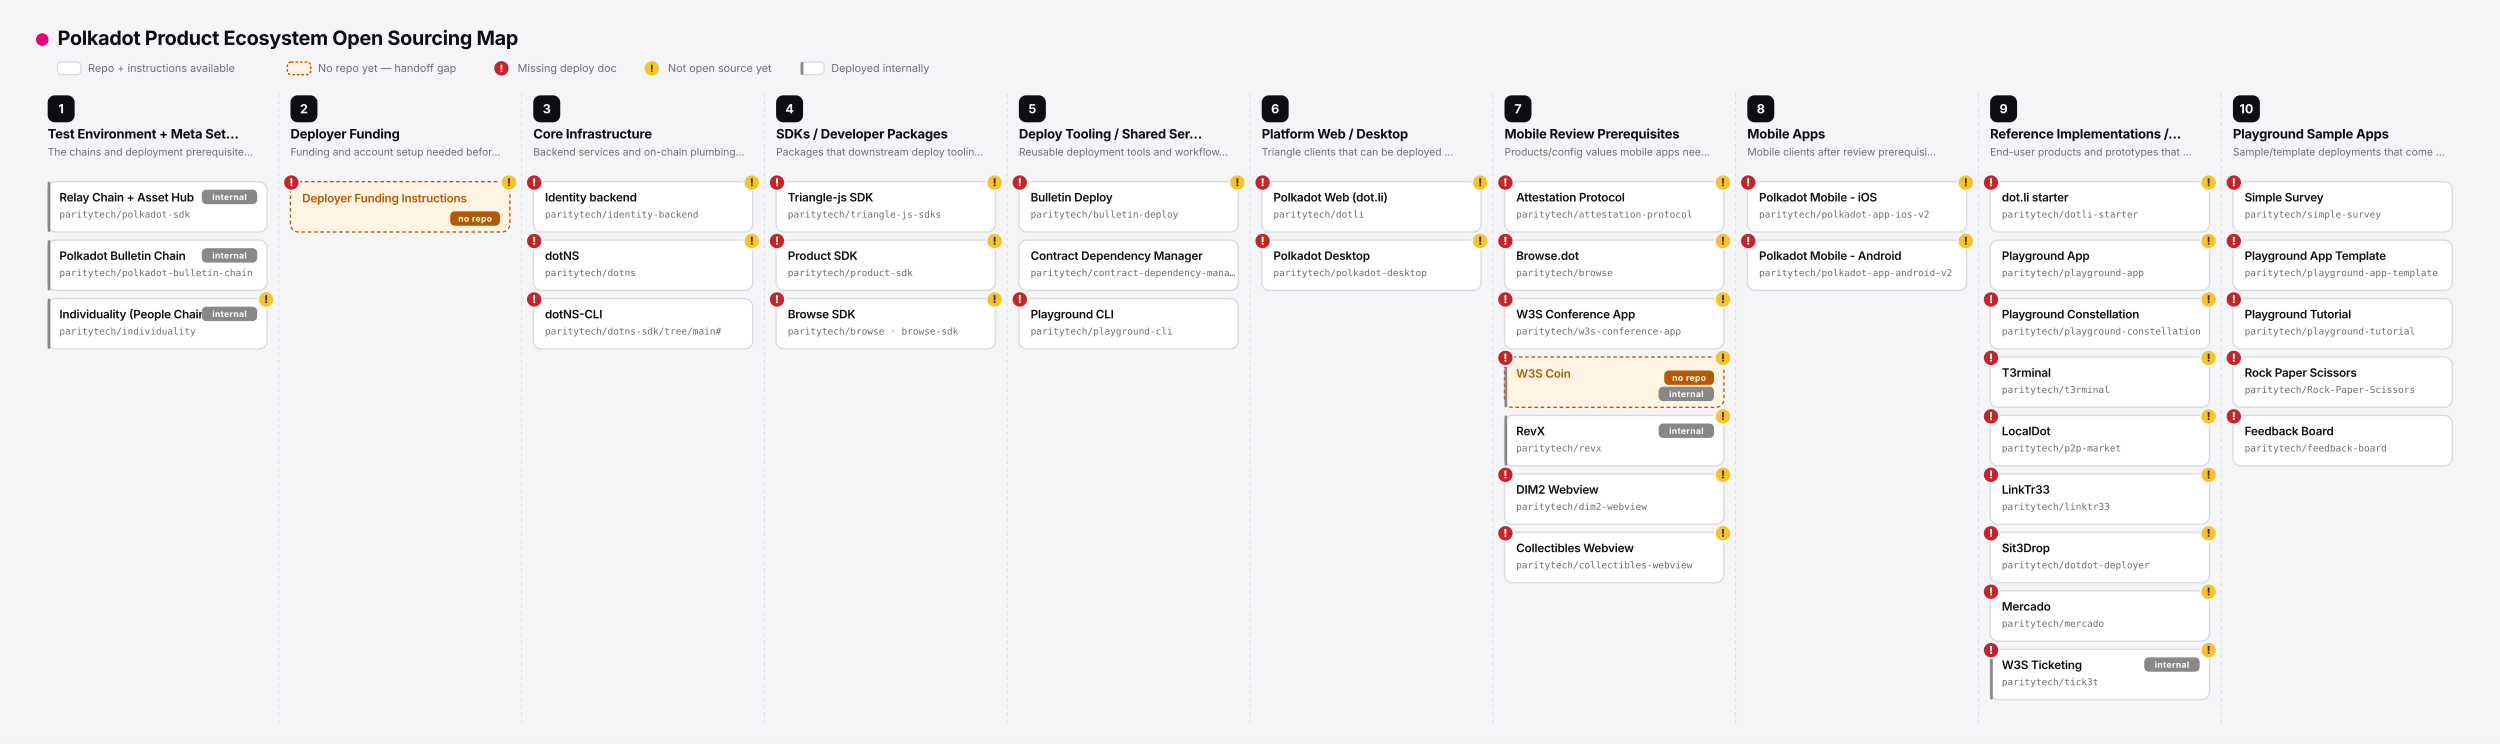
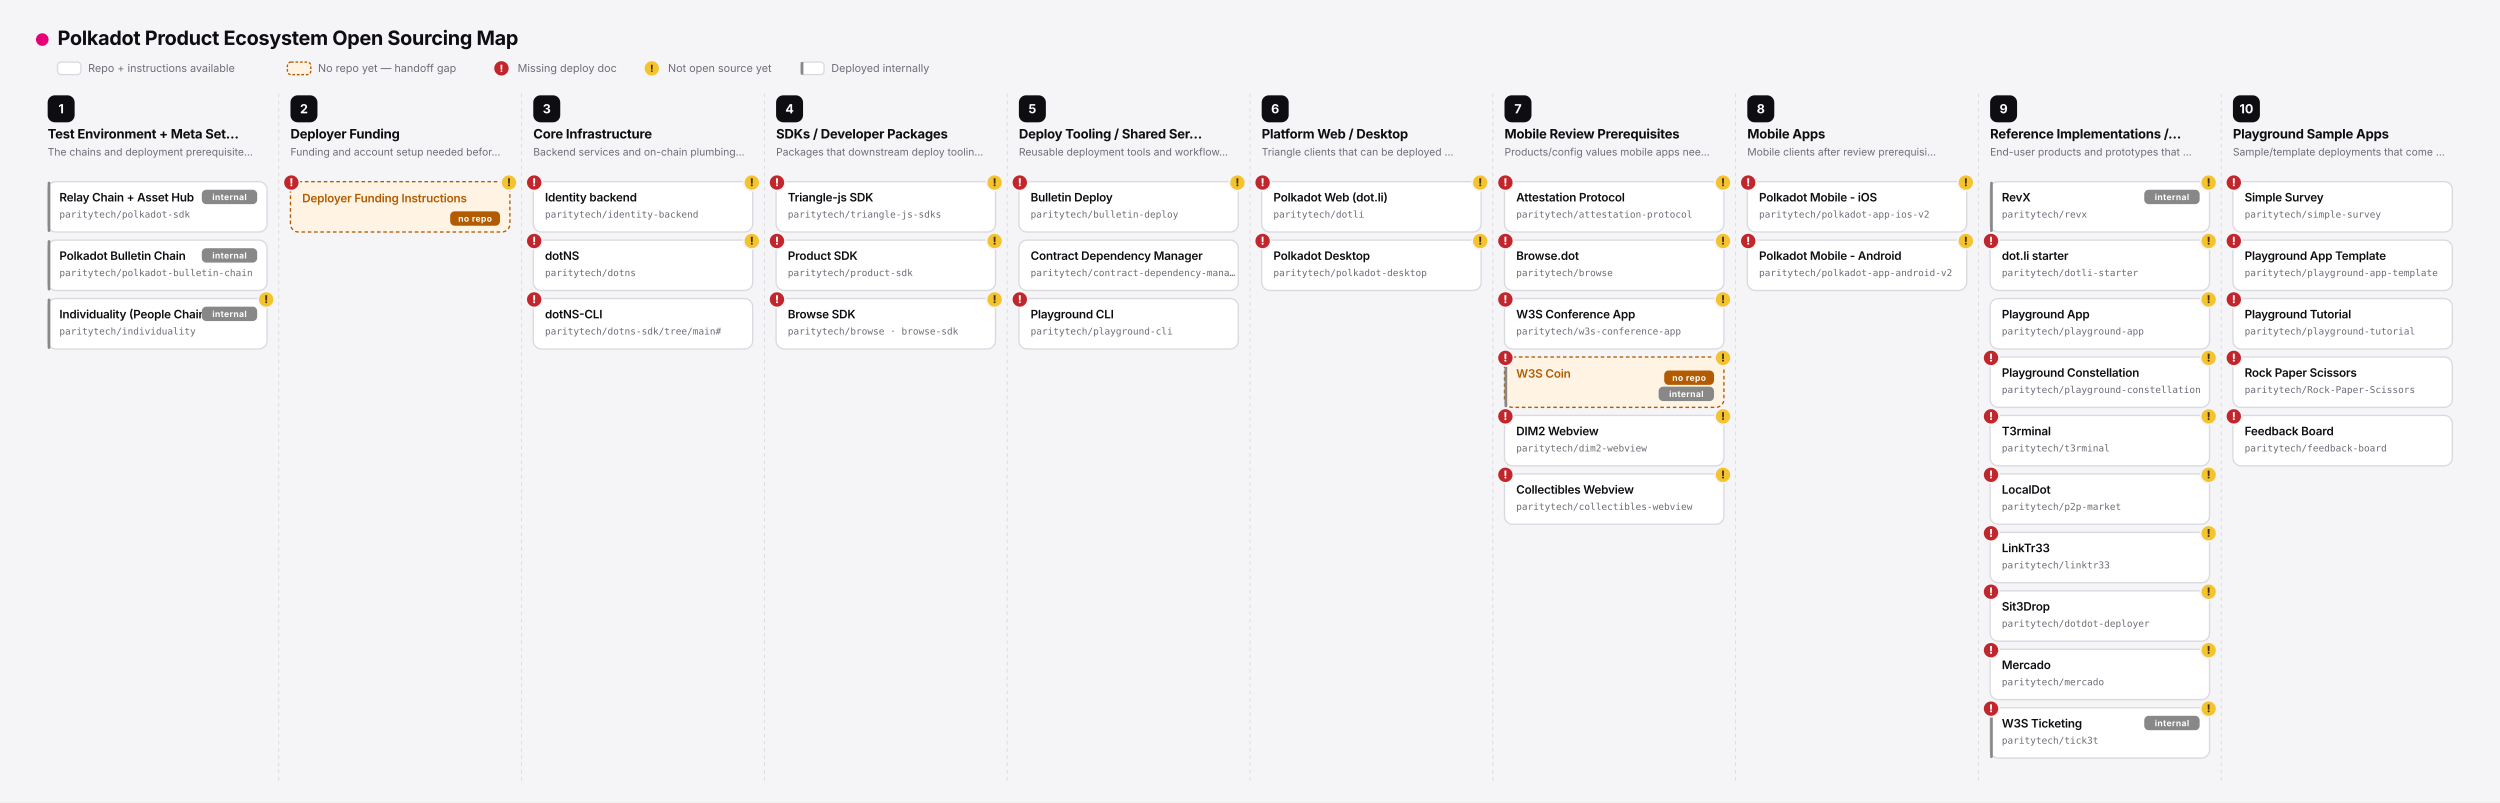
- <svg xmlns="http://www.w3.org/2000/svg" xmlns:xlink="http://www.w3.org/1999/xlink" width="2780" height="827" viewBox="0 0 2780 827" font-family="-apple-system, BlinkMacSystemFont, 'Segoe UI', Inter, Roboto, Helvetica, Arial, sans-serif">
-   <rect width="2780" height="827" fill="#f5f5f7" />
+ <svg xmlns="http://www.w3.org/2000/svg" xmlns:xlink="http://www.w3.org/1999/xlink" width="2780" height="892" viewBox="0 0 2780 892" font-family="-apple-system, BlinkMacSystemFont, 'Segoe UI', Inter, Roboto, Helvetica, Arial, sans-serif">
+   <rect width="2780" height="892" fill="#f5f5f7" />
  <circle cx="47" cy="44" r="7" fill="#e6007a" />
  <text x="64" y="50" font-size="22" font-weight="700" fill="#0d0d12" letter-spacing="-0.3">Polkadot Product Ecosystem Open Sourcing Map</text>
  <rect x="64" y="69" width="26" height="14" rx="4" fill="#ffffff" stroke="#d9d9e0" stroke-width="1.5" />
  <text x="98" y="80" font-size="12" fill="#6b6b76">Repo + instructions available</text>
  <rect x="319.6" y="69" width="26" height="14" rx="4" fill="#fff4e3" stroke="#b25b00" stroke-width="1.5" stroke-dasharray="3 2" />
  <text x="353.6" y="80" font-size="12" fill="#6b6b76">No repo yet — handoff gap</text>
  <circle cx="557.6" cy="76" r="8" fill="#c1262d" />
  <text x="557.6" y="80" text-anchor="middle" font-size="11" font-weight="800" fill="#fff">!</text>
  <text x="575.6" y="80" font-size="12" fill="#6b6b76">Missing deploy doc</text>
  <circle cx="724.8" cy="76" r="8" fill="#f4c430" />
  <text x="724.8" y="80" text-anchor="middle" font-size="11" font-weight="800" fill="#4a3000">!</text>
  <text x="742.8" y="80" font-size="12" fill="#6b6b76">Not open source yet</text>
  <rect x="890.4" y="69" width="26" height="14" rx="4" fill="#ffffff" stroke="#d9d9e0" stroke-width="1.5" />
  <rect x="890.4" y="69" width="3" height="14" fill="#888888" />
  <text x="924.4" y="80" font-size="12" fill="#6b6b76">Deployed internally</text>
-   <line x1="310" y1="104" x2="310" y2="807" stroke="#d9d9e0" stroke-width="1" stroke-dasharray="4 4" />
+   <line x1="310" y1="104" x2="310" y2="872" stroke="#d9d9e0" stroke-width="1" stroke-dasharray="4 4" />
  <rect x="53" y="106" width="30" height="30" rx="8" fill="#0d0d12" />
  <text x="68" y="126" text-anchor="middle" font-size="14" font-weight="700" fill="#fff">1</text>
  <text x="53" y="154" font-size="14.5" font-weight="700" fill="#0d0d12" letter-spacing="-0.2">Test Environment + Meta Set…</text>
  <text x="53" y="173" font-size="11.5" fill="#6b6b76">The chains and deployment prerequisite…</text>
  <a xlink:href="https://github.com/paritytech/polkadot-sdk" href="https://github.com/paritytech/polkadot-sdk" target="_blank">
    <rect x="53" y="202" width="244" height="56" rx="9" fill="#ffffff" stroke="#d9d9e0" stroke-width="1.5" />
    <rect x="53" y="202" width="3" height="56" rx="1.5" fill="#888888" />
    <text x="66" y="224" font-size="13" font-weight="600" fill="#0d0d12" letter-spacing="-0.2">Relay Chain + Asset Hub</text>
    <text x="66" y="242" font-size="10.5" font-family="ui-monospace, 'SF Mono', Menlo, monospace" fill="#6b6b76">paritytech/polkadot-sdk</text>
    <rect x="224.4" y="211" width="61.6" height="16" rx="5" fill="#888888" />
    <text x="255.2" y="222.5" text-anchor="middle" font-size="9.5" font-weight="700" fill="#fff" letter-spacing="0.4">internal</text>
  </a>
  <a xlink:href="https://github.com/paritytech/polkadot-bulletin-chain" href="https://github.com/paritytech/polkadot-bulletin-chain" target="_blank">
    <rect x="53" y="267" width="244" height="56" rx="9" fill="#ffffff" stroke="#d9d9e0" stroke-width="1.5" />
    <rect x="53" y="267" width="3" height="56" rx="1.5" fill="#888888" />
    <text x="66" y="289" font-size="13" font-weight="600" fill="#0d0d12" letter-spacing="-0.2">Polkadot Bulletin Chain</text>
    <text x="66" y="307" font-size="10.5" font-family="ui-monospace, 'SF Mono', Menlo, monospace" fill="#6b6b76">paritytech/polkadot-bulletin-chain</text>
    <rect x="224.4" y="276" width="61.6" height="16" rx="5" fill="#888888" />
    <text x="255.2" y="287.5" text-anchor="middle" font-size="9.5" font-weight="700" fill="#fff" letter-spacing="0.4">internal</text>
  </a>
  <a xlink:href="https://github.com/paritytech/individuality" href="https://github.com/paritytech/individuality" target="_blank">
    <rect x="53" y="332" width="244" height="56" rx="9" fill="#ffffff" stroke="#d9d9e0" stroke-width="1.5" />
    <rect x="53" y="332" width="3" height="56" rx="1.5" fill="#888888" />
    <circle cx="296" cy="333" r="9" fill="#f4c430" stroke="#f5f5f7" stroke-width="2" />
    <text x="296" y="337" text-anchor="middle" font-size="12" font-weight="800" fill="#4a3000">!</text>
    <text x="66" y="354" font-size="13" font-weight="600" fill="#0d0d12" letter-spacing="-0.2">Individuality (People Chain)</text>
    <text x="66" y="372" font-size="10.5" font-family="ui-monospace, 'SF Mono', Menlo, monospace" fill="#6b6b76">paritytech/individuality</text>
    <rect x="224.4" y="341" width="61.6" height="16" rx="5" fill="#888888" />
    <text x="255.2" y="352.5" text-anchor="middle" font-size="9.5" font-weight="700" fill="#fff" letter-spacing="0.4">internal</text>
  </a>
-   <line x1="580" y1="104" x2="580" y2="807" stroke="#d9d9e0" stroke-width="1" stroke-dasharray="4 4" />
+   <line x1="580" y1="104" x2="580" y2="872" stroke="#d9d9e0" stroke-width="1" stroke-dasharray="4 4" />
  <rect x="323" y="106" width="30" height="30" rx="8" fill="#0d0d12" />
  <text x="338" y="126" text-anchor="middle" font-size="14" font-weight="700" fill="#fff">2</text>
  <text x="323" y="154" font-size="14.5" font-weight="700" fill="#0d0d12" letter-spacing="-0.2">Deployer Funding</text>
  <text x="323" y="173" font-size="11.5" fill="#6b6b76">Funding and account setup needed befor…</text>
  <rect x="323" y="202" width="244" height="56" rx="9" fill="#fff4e3" stroke="#b25b00" stroke-width="1.5" stroke-dasharray="4 3" />
  <circle cx="324" cy="203" r="9" fill="#c1262d" stroke="#f5f5f7" stroke-width="2" />
  <text x="324" y="207" text-anchor="middle" font-size="12" font-weight="800" fill="#fff">!</text>
  <circle cx="566" cy="203" r="9" fill="#f4c430" stroke="#f5f5f7" stroke-width="2" />
  <text x="566" y="207" text-anchor="middle" font-size="12" font-weight="800" fill="#4a3000">!</text>
  <text x="336" y="225" font-size="13" font-weight="600" fill="#b25b00" letter-spacing="-0.2">Deployer Funding Instructions</text>
  <rect x="500.6" y="235" width="55.4" height="16" rx="5" fill="#b25b00" />
  <text x="528.3" y="246.5" text-anchor="middle" font-size="9.5" font-weight="700" fill="#fff" letter-spacing="0.4">no repo</text>
-   <line x1="850" y1="104" x2="850" y2="807" stroke="#d9d9e0" stroke-width="1" stroke-dasharray="4 4" />
+   <line x1="850" y1="104" x2="850" y2="872" stroke="#d9d9e0" stroke-width="1" stroke-dasharray="4 4" />
  <rect x="593" y="106" width="30" height="30" rx="8" fill="#0d0d12" />
  <text x="608" y="126" text-anchor="middle" font-size="14" font-weight="700" fill="#fff">3</text>
  <text x="593" y="154" font-size="14.5" font-weight="700" fill="#0d0d12" letter-spacing="-0.2">Core Infrastructure</text>
  <text x="593" y="173" font-size="11.5" fill="#6b6b76">Backend services and on-chain plumbing…</text>
  <a xlink:href="https://github.com/paritytech/identity-backend" href="https://github.com/paritytech/identity-backend" target="_blank">
    <rect x="593" y="202" width="244" height="56" rx="9" fill="#ffffff" stroke="#d9d9e0" stroke-width="1.5" />
    <circle cx="594" cy="203" r="9" fill="#c1262d" stroke="#f5f5f7" stroke-width="2" />
    <text x="594" y="207" text-anchor="middle" font-size="12" font-weight="800" fill="#fff">!</text>
    <circle cx="836" cy="203" r="9" fill="#f4c430" stroke="#f5f5f7" stroke-width="2" />
    <text x="836" y="207" text-anchor="middle" font-size="12" font-weight="800" fill="#4a3000">!</text>
    <text x="606" y="224" font-size="13" font-weight="600" fill="#0d0d12" letter-spacing="-0.2">Identity backend</text>
    <text x="606" y="242" font-size="10.5" font-family="ui-monospace, 'SF Mono', Menlo, monospace" fill="#6b6b76">paritytech/identity-backend</text>
  </a>
  <a xlink:href="https://github.com/paritytech/dotns" href="https://github.com/paritytech/dotns" target="_blank">
    <rect x="593" y="267" width="244" height="56" rx="9" fill="#ffffff" stroke="#d9d9e0" stroke-width="1.5" />
    <circle cx="594" cy="268" r="9" fill="#c1262d" stroke="#f5f5f7" stroke-width="2" />
    <text x="594" y="272" text-anchor="middle" font-size="12" font-weight="800" fill="#fff">!</text>
    <circle cx="836" cy="268" r="9" fill="#f4c430" stroke="#f5f5f7" stroke-width="2" />
    <text x="836" y="272" text-anchor="middle" font-size="12" font-weight="800" fill="#4a3000">!</text>
    <text x="606" y="289" font-size="13" font-weight="600" fill="#0d0d12" letter-spacing="-0.2">dotNS</text>
    <text x="606" y="307" font-size="10.5" font-family="ui-monospace, 'SF Mono', Menlo, monospace" fill="#6b6b76">paritytech/dotns</text>
  </a>
  <a xlink:href="https://github.com/paritytech/dotns-sdk/tree/main#" href="https://github.com/paritytech/dotns-sdk/tree/main#" target="_blank">
    <rect x="593" y="332" width="244" height="56" rx="9" fill="#ffffff" stroke="#d9d9e0" stroke-width="1.5" />
    <circle cx="594" cy="333" r="9" fill="#c1262d" stroke="#f5f5f7" stroke-width="2" />
    <text x="594" y="337" text-anchor="middle" font-size="12" font-weight="800" fill="#fff">!</text>
    <text x="606" y="354" font-size="13" font-weight="600" fill="#0d0d12" letter-spacing="-0.2">dotNS-CLI</text>
    <text x="606" y="372" font-size="10.5" font-family="ui-monospace, 'SF Mono', Menlo, monospace" fill="#6b6b76">paritytech/dotns-sdk/tree/main#</text>
  </a>
-   <line x1="1120" y1="104" x2="1120" y2="807" stroke="#d9d9e0" stroke-width="1" stroke-dasharray="4 4" />
+   <line x1="1120" y1="104" x2="1120" y2="872" stroke="#d9d9e0" stroke-width="1" stroke-dasharray="4 4" />
  <rect x="863" y="106" width="30" height="30" rx="8" fill="#0d0d12" />
  <text x="878" y="126" text-anchor="middle" font-size="14" font-weight="700" fill="#fff">4</text>
  <text x="863" y="154" font-size="14.5" font-weight="700" fill="#0d0d12" letter-spacing="-0.2">SDKs / Developer Packages</text>
  <text x="863" y="173" font-size="11.5" fill="#6b6b76">Packages that downstream deploy toolin…</text>
  <a xlink:href="https://github.com/paritytech/triangle-js-sdks" href="https://github.com/paritytech/triangle-js-sdks" target="_blank">
    <rect x="863" y="202" width="244" height="56" rx="9" fill="#ffffff" stroke="#d9d9e0" stroke-width="1.5" />
    <circle cx="864" cy="203" r="9" fill="#c1262d" stroke="#f5f5f7" stroke-width="2" />
    <text x="864" y="207" text-anchor="middle" font-size="12" font-weight="800" fill="#fff">!</text>
    <circle cx="1106" cy="203" r="9" fill="#f4c430" stroke="#f5f5f7" stroke-width="2" />
    <text x="1106" y="207" text-anchor="middle" font-size="12" font-weight="800" fill="#4a3000">!</text>
    <text x="876" y="224" font-size="13" font-weight="600" fill="#0d0d12" letter-spacing="-0.2">Triangle-js SDK</text>
    <text x="876" y="242" font-size="10.5" font-family="ui-monospace, 'SF Mono', Menlo, monospace" fill="#6b6b76">paritytech/triangle-js-sdks</text>
  </a>
  <a xlink:href="https://github.com/paritytech/product-sdk" href="https://github.com/paritytech/product-sdk" target="_blank">
    <rect x="863" y="267" width="244" height="56" rx="9" fill="#ffffff" stroke="#d9d9e0" stroke-width="1.5" />
    <circle cx="864" cy="268" r="9" fill="#c1262d" stroke="#f5f5f7" stroke-width="2" />
    <text x="864" y="272" text-anchor="middle" font-size="12" font-weight="800" fill="#fff">!</text>
    <circle cx="1106" cy="268" r="9" fill="#f4c430" stroke="#f5f5f7" stroke-width="2" />
    <text x="1106" y="272" text-anchor="middle" font-size="12" font-weight="800" fill="#4a3000">!</text>
    <text x="876" y="289" font-size="13" font-weight="600" fill="#0d0d12" letter-spacing="-0.2">Product SDK</text>
    <text x="876" y="307" font-size="10.5" font-family="ui-monospace, 'SF Mono', Menlo, monospace" fill="#6b6b76">paritytech/product-sdk</text>
  </a>
  <a xlink:href="https://github.com/paritytech/browse/tree/main/packages/browse-sdk" href="https://github.com/paritytech/browse/tree/main/packages/browse-sdk" target="_blank">
    <rect x="863" y="332" width="244" height="56" rx="9" fill="#ffffff" stroke="#d9d9e0" stroke-width="1.5" />
    <circle cx="864" cy="333" r="9" fill="#c1262d" stroke="#f5f5f7" stroke-width="2" />
    <text x="864" y="337" text-anchor="middle" font-size="12" font-weight="800" fill="#fff">!</text>
    <circle cx="1106" cy="333" r="9" fill="#f4c430" stroke="#f5f5f7" stroke-width="2" />
    <text x="1106" y="337" text-anchor="middle" font-size="12" font-weight="800" fill="#4a3000">!</text>
    <text x="876" y="354" font-size="13" font-weight="600" fill="#0d0d12" letter-spacing="-0.2">Browse SDK</text>
    <text x="876" y="372" font-size="10.5" font-family="ui-monospace, 'SF Mono', Menlo, monospace" fill="#6b6b76">paritytech/browse · browse-sdk</text>
  </a>
-   <line x1="1390" y1="104" x2="1390" y2="807" stroke="#d9d9e0" stroke-width="1" stroke-dasharray="4 4" />
+   <line x1="1390" y1="104" x2="1390" y2="872" stroke="#d9d9e0" stroke-width="1" stroke-dasharray="4 4" />
  <rect x="1133" y="106" width="30" height="30" rx="8" fill="#0d0d12" />
  <text x="1148" y="126" text-anchor="middle" font-size="14" font-weight="700" fill="#fff">5</text>
  <text x="1133" y="154" font-size="14.5" font-weight="700" fill="#0d0d12" letter-spacing="-0.2">Deploy Tooling / Shared Ser…</text>
  <text x="1133" y="173" font-size="11.5" fill="#6b6b76">Reusable deployment tools and workflow…</text>
  <a xlink:href="https://github.com/paritytech/bulletin-deploy" href="https://github.com/paritytech/bulletin-deploy" target="_blank">
    <rect x="1133" y="202" width="244" height="56" rx="9" fill="#ffffff" stroke="#d9d9e0" stroke-width="1.5" />
    <circle cx="1134" cy="203" r="9" fill="#c1262d" stroke="#f5f5f7" stroke-width="2" />
    <text x="1134" y="207" text-anchor="middle" font-size="12" font-weight="800" fill="#fff">!</text>
    <circle cx="1376" cy="203" r="9" fill="#f4c430" stroke="#f5f5f7" stroke-width="2" />
    <text x="1376" y="207" text-anchor="middle" font-size="12" font-weight="800" fill="#4a3000">!</text>
    <text x="1146" y="224" font-size="13" font-weight="600" fill="#0d0d12" letter-spacing="-0.2">Bulletin Deploy</text>
    <text x="1146" y="242" font-size="10.5" font-family="ui-monospace, 'SF Mono', Menlo, monospace" fill="#6b6b76">paritytech/bulletin-deploy</text>
  </a>
  <a xlink:href="https://github.com/paritytech/contract-dependency-manager/blob/main/DEPLOY_DOC.md" href="https://github.com/paritytech/contract-dependency-manager/blob/main/DEPLOY_DOC.md" target="_blank">
    <rect x="1133" y="267" width="244" height="56" rx="9" fill="#ffffff" stroke="#d9d9e0" stroke-width="1.5" />
    <text x="1146" y="289" font-size="13" font-weight="600" fill="#0d0d12" letter-spacing="-0.2">Contract Dependency Manager</text>
    <text x="1146" y="307" font-size="10.5" font-family="ui-monospace, 'SF Mono', Menlo, monospace" fill="#6b6b76">paritytech/contract-dependency-mana…</text>
  </a>
  <a xlink:href="https://github.com/paritytech/playground-cli" href="https://github.com/paritytech/playground-cli" target="_blank">
    <rect x="1133" y="332" width="244" height="56" rx="9" fill="#ffffff" stroke="#d9d9e0" stroke-width="1.5" />
    <circle cx="1134" cy="333" r="9" fill="#c1262d" stroke="#f5f5f7" stroke-width="2" />
    <text x="1134" y="337" text-anchor="middle" font-size="12" font-weight="800" fill="#fff">!</text>
    <text x="1146" y="354" font-size="13" font-weight="600" fill="#0d0d12" letter-spacing="-0.2">Playground CLI</text>
    <text x="1146" y="372" font-size="10.5" font-family="ui-monospace, 'SF Mono', Menlo, monospace" fill="#6b6b76">paritytech/playground-cli</text>
  </a>
-   <line x1="1660" y1="104" x2="1660" y2="807" stroke="#d9d9e0" stroke-width="1" stroke-dasharray="4 4" />
+   <line x1="1660" y1="104" x2="1660" y2="872" stroke="#d9d9e0" stroke-width="1" stroke-dasharray="4 4" />
  <rect x="1403" y="106" width="30" height="30" rx="8" fill="#0d0d12" />
  <text x="1418" y="126" text-anchor="middle" font-size="14" font-weight="700" fill="#fff">6</text>
  <text x="1403" y="154" font-size="14.5" font-weight="700" fill="#0d0d12" letter-spacing="-0.2">Platform Web / Desktop</text>
  <text x="1403" y="173" font-size="11.5" fill="#6b6b76">Triangle clients that can be deployed …</text>
  <a xlink:href="https://github.com/paritytech/dotli" href="https://github.com/paritytech/dotli" target="_blank">
    <rect x="1403" y="202" width="244" height="56" rx="9" fill="#ffffff" stroke="#d9d9e0" stroke-width="1.5" />
    <circle cx="1404" cy="203" r="9" fill="#c1262d" stroke="#f5f5f7" stroke-width="2" />
    <text x="1404" y="207" text-anchor="middle" font-size="12" font-weight="800" fill="#fff">!</text>
    <circle cx="1646" cy="203" r="9" fill="#f4c430" stroke="#f5f5f7" stroke-width="2" />
    <text x="1646" y="207" text-anchor="middle" font-size="12" font-weight="800" fill="#4a3000">!</text>
    <text x="1416" y="224" font-size="13" font-weight="600" fill="#0d0d12" letter-spacing="-0.2">Polkadot Web (dot.li)</text>
    <text x="1416" y="242" font-size="10.5" font-family="ui-monospace, 'SF Mono', Menlo, monospace" fill="#6b6b76">paritytech/dotli</text>
  </a>
  <a xlink:href="https://github.com/paritytech/polkadot-desktop" href="https://github.com/paritytech/polkadot-desktop" target="_blank">
    <rect x="1403" y="267" width="244" height="56" rx="9" fill="#ffffff" stroke="#d9d9e0" stroke-width="1.5" />
    <circle cx="1404" cy="268" r="9" fill="#c1262d" stroke="#f5f5f7" stroke-width="2" />
    <text x="1404" y="272" text-anchor="middle" font-size="12" font-weight="800" fill="#fff">!</text>
    <circle cx="1646" cy="268" r="9" fill="#f4c430" stroke="#f5f5f7" stroke-width="2" />
    <text x="1646" y="272" text-anchor="middle" font-size="12" font-weight="800" fill="#4a3000">!</text>
    <text x="1416" y="289" font-size="13" font-weight="600" fill="#0d0d12" letter-spacing="-0.2">Polkadot Desktop</text>
    <text x="1416" y="307" font-size="10.5" font-family="ui-monospace, 'SF Mono', Menlo, monospace" fill="#6b6b76">paritytech/polkadot-desktop</text>
  </a>
-   <line x1="1930" y1="104" x2="1930" y2="807" stroke="#d9d9e0" stroke-width="1" stroke-dasharray="4 4" />
+   <line x1="1930" y1="104" x2="1930" y2="872" stroke="#d9d9e0" stroke-width="1" stroke-dasharray="4 4" />
  <rect x="1673" y="106" width="30" height="30" rx="8" fill="#0d0d12" />
  <text x="1688" y="126" text-anchor="middle" font-size="14" font-weight="700" fill="#fff">7</text>
  <text x="1673" y="154" font-size="14.5" font-weight="700" fill="#0d0d12" letter-spacing="-0.2">Mobile Review Prerequisites</text>
  <text x="1673" y="173" font-size="11.5" fill="#6b6b76">Products/config values mobile apps nee…</text>
  <a xlink:href="https://github.com/paritytech/attestation-protocol" href="https://github.com/paritytech/attestation-protocol" target="_blank">
    <rect x="1673" y="202" width="244" height="56" rx="9" fill="#ffffff" stroke="#d9d9e0" stroke-width="1.5" />
    <circle cx="1674" cy="203" r="9" fill="#c1262d" stroke="#f5f5f7" stroke-width="2" />
    <text x="1674" y="207" text-anchor="middle" font-size="12" font-weight="800" fill="#fff">!</text>
    <circle cx="1916" cy="203" r="9" fill="#f4c430" stroke="#f5f5f7" stroke-width="2" />
    <text x="1916" y="207" text-anchor="middle" font-size="12" font-weight="800" fill="#4a3000">!</text>
    <text x="1686" y="224" font-size="13" font-weight="600" fill="#0d0d12" letter-spacing="-0.2">Attestation Protocol</text>
    <text x="1686" y="242" font-size="10.5" font-family="ui-monospace, 'SF Mono', Menlo, monospace" fill="#6b6b76">paritytech/attestation-protocol</text>
  </a>
  <a xlink:href="https://github.com/paritytech/browse" href="https://github.com/paritytech/browse" target="_blank">
    <rect x="1673" y="267" width="244" height="56" rx="9" fill="#ffffff" stroke="#d9d9e0" stroke-width="1.5" />
    <circle cx="1674" cy="268" r="9" fill="#c1262d" stroke="#f5f5f7" stroke-width="2" />
    <text x="1674" y="272" text-anchor="middle" font-size="12" font-weight="800" fill="#fff">!</text>
    <circle cx="1916" cy="268" r="9" fill="#f4c430" stroke="#f5f5f7" stroke-width="2" />
    <text x="1916" y="272" text-anchor="middle" font-size="12" font-weight="800" fill="#4a3000">!</text>
    <text x="1686" y="289" font-size="13" font-weight="600" fill="#0d0d12" letter-spacing="-0.2">Browse.dot</text>
    <text x="1686" y="307" font-size="10.5" font-family="ui-monospace, 'SF Mono', Menlo, monospace" fill="#6b6b76">paritytech/browse</text>
  </a>
  <a xlink:href="https://github.com/paritytech/w3s-conference-app" href="https://github.com/paritytech/w3s-conference-app" target="_blank">
    <rect x="1673" y="332" width="244" height="56" rx="9" fill="#ffffff" stroke="#d9d9e0" stroke-width="1.5" />
    <circle cx="1674" cy="333" r="9" fill="#c1262d" stroke="#f5f5f7" stroke-width="2" />
    <text x="1674" y="337" text-anchor="middle" font-size="12" font-weight="800" fill="#fff">!</text>
    <circle cx="1916" cy="333" r="9" fill="#f4c430" stroke="#f5f5f7" stroke-width="2" />
    <text x="1916" y="337" text-anchor="middle" font-size="12" font-weight="800" fill="#4a3000">!</text>
    <text x="1686" y="354" font-size="13" font-weight="600" fill="#0d0d12" letter-spacing="-0.2">W3S Conference App</text>
    <text x="1686" y="372" font-size="10.5" font-family="ui-monospace, 'SF Mono', Menlo, monospace" fill="#6b6b76">paritytech/w3s-conference-app</text>
  </a>
  <rect x="1673" y="397" width="244" height="56" rx="9" fill="#fff4e3" stroke="#b25b00" stroke-width="1.5" stroke-dasharray="4 3" />
  <rect x="1673" y="397" width="3" height="56" rx="1.5" fill="#888888" />
  <circle cx="1674" cy="398" r="9" fill="#c1262d" stroke="#f5f5f7" stroke-width="2" />
  <text x="1674" y="402" text-anchor="middle" font-size="12" font-weight="800" fill="#fff">!</text>
  <circle cx="1916" cy="398" r="9" fill="#f4c430" stroke="#f5f5f7" stroke-width="2" />
  <text x="1916" y="402" text-anchor="middle" font-size="12" font-weight="800" fill="#4a3000">!</text>
  <text x="1686" y="420" font-size="13" font-weight="600" fill="#b25b00" letter-spacing="-0.2">W3S Coin</text>
  <rect x="1850.6" y="412" width="55.4" height="16" rx="5" fill="#b25b00" />
  <text x="1878.3" y="423.5" text-anchor="middle" font-size="9.5" font-weight="700" fill="#fff" letter-spacing="0.4">no repo</text>
  <rect x="1844.4" y="430" width="61.6" height="16" rx="5" fill="#888888" />
  <text x="1875.2" y="441.5" text-anchor="middle" font-size="9.5" font-weight="700" fill="#fff" letter-spacing="0.4">internal</text>
-   <a xlink:href="https://github.com/paritytech/revx" href="https://github.com/paritytech/revx" target="_blank">
+   <a xlink:href="https://github.com/paritytech/dim2-webview" href="https://github.com/paritytech/dim2-webview" target="_blank">
    <rect x="1673" y="462" width="244" height="56" rx="9" fill="#ffffff" stroke="#d9d9e0" stroke-width="1.5" />
-     <rect x="1673" y="462" width="3" height="56" rx="1.5" fill="#888888" />
+     <circle cx="1674" cy="463" r="9" fill="#c1262d" stroke="#f5f5f7" stroke-width="2" />
+     <text x="1674" y="467" text-anchor="middle" font-size="12" font-weight="800" fill="#fff">!</text>
    <circle cx="1916" cy="463" r="9" fill="#f4c430" stroke="#f5f5f7" stroke-width="2" />
    <text x="1916" y="467" text-anchor="middle" font-size="12" font-weight="800" fill="#4a3000">!</text>
-     <text x="1686" y="484" font-size="13" font-weight="600" fill="#0d0d12" letter-spacing="-0.2">RevX</text>
-     <text x="1686" y="502" font-size="10.5" font-family="ui-monospace, 'SF Mono', Menlo, monospace" fill="#6b6b76">paritytech/revx</text>
-     <rect x="1844.4" y="471" width="61.6" height="16" rx="5" fill="#888888" />
-     <text x="1875.2" y="482.5" text-anchor="middle" font-size="9.5" font-weight="700" fill="#fff" letter-spacing="0.4">internal</text>
-   </a>
-   <a xlink:href="https://github.com/paritytech/dim2-webview" href="https://github.com/paritytech/dim2-webview" target="_blank">
+     <text x="1686" y="484" font-size="13" font-weight="600" fill="#0d0d12" letter-spacing="-0.2">DIM2 Webview</text>
+     <text x="1686" y="502" font-size="10.5" font-family="ui-monospace, 'SF Mono', Menlo, monospace" fill="#6b6b76">paritytech/dim2-webview</text>
+   </a>
+   <a xlink:href="https://github.com/paritytech/collectibles-webview" href="https://github.com/paritytech/collectibles-webview" target="_blank">
    <rect x="1673" y="527" width="244" height="56" rx="9" fill="#ffffff" stroke="#d9d9e0" stroke-width="1.5" />
    <circle cx="1674" cy="528" r="9" fill="#c1262d" stroke="#f5f5f7" stroke-width="2" />
    <text x="1674" y="532" text-anchor="middle" font-size="12" font-weight="800" fill="#fff">!</text>
    <circle cx="1916" cy="528" r="9" fill="#f4c430" stroke="#f5f5f7" stroke-width="2" />
    <text x="1916" y="532" text-anchor="middle" font-size="12" font-weight="800" fill="#4a3000">!</text>
-     <text x="1686" y="549" font-size="13" font-weight="600" fill="#0d0d12" letter-spacing="-0.2">DIM2 Webview</text>
-     <text x="1686" y="567" font-size="10.5" font-family="ui-monospace, 'SF Mono', Menlo, monospace" fill="#6b6b76">paritytech/dim2-webview</text>
-   </a>
-   <a xlink:href="https://github.com/paritytech/collectibles-webview" href="https://github.com/paritytech/collectibles-webview" target="_blank">
-     <rect x="1673" y="592" width="244" height="56" rx="9" fill="#ffffff" stroke="#d9d9e0" stroke-width="1.5" />
-     <circle cx="1674" cy="593" r="9" fill="#c1262d" stroke="#f5f5f7" stroke-width="2" />
-     <text x="1674" y="597" text-anchor="middle" font-size="12" font-weight="800" fill="#fff">!</text>
-     <circle cx="1916" cy="593" r="9" fill="#f4c430" stroke="#f5f5f7" stroke-width="2" />
-     <text x="1916" y="597" text-anchor="middle" font-size="12" font-weight="800" fill="#4a3000">!</text>
-     <text x="1686" y="614" font-size="13" font-weight="600" fill="#0d0d12" letter-spacing="-0.2">Collectibles Webview</text>
-     <text x="1686" y="632" font-size="10.5" font-family="ui-monospace, 'SF Mono', Menlo, monospace" fill="#6b6b76">paritytech/collectibles-webview</text>
-   </a>
-   <line x1="2200" y1="104" x2="2200" y2="807" stroke="#d9d9e0" stroke-width="1" stroke-dasharray="4 4" />
+     <text x="1686" y="549" font-size="13" font-weight="600" fill="#0d0d12" letter-spacing="-0.2">Collectibles Webview</text>
+     <text x="1686" y="567" font-size="10.5" font-family="ui-monospace, 'SF Mono', Menlo, monospace" fill="#6b6b76">paritytech/collectibles-webview</text>
+   </a>
+   <line x1="2200" y1="104" x2="2200" y2="872" stroke="#d9d9e0" stroke-width="1" stroke-dasharray="4 4" />
  <rect x="1943" y="106" width="30" height="30" rx="8" fill="#0d0d12" />
  <text x="1958" y="126" text-anchor="middle" font-size="14" font-weight="700" fill="#fff">8</text>
  <text x="1943" y="154" font-size="14.5" font-weight="700" fill="#0d0d12" letter-spacing="-0.2">Mobile Apps</text>
  <text x="1943" y="173" font-size="11.5" fill="#6b6b76">Mobile clients after review prerequisi…</text>
  <a xlink:href="https://github.com/paritytech/polkadot-app-ios-v2" href="https://github.com/paritytech/polkadot-app-ios-v2" target="_blank">
    <rect x="1943" y="202" width="244" height="56" rx="9" fill="#ffffff" stroke="#d9d9e0" stroke-width="1.5" />
    <circle cx="1944" cy="203" r="9" fill="#c1262d" stroke="#f5f5f7" stroke-width="2" />
    <text x="1944" y="207" text-anchor="middle" font-size="12" font-weight="800" fill="#fff">!</text>
    <circle cx="2186" cy="203" r="9" fill="#f4c430" stroke="#f5f5f7" stroke-width="2" />
    <text x="2186" y="207" text-anchor="middle" font-size="12" font-weight="800" fill="#4a3000">!</text>
    <text x="1956" y="224" font-size="13" font-weight="600" fill="#0d0d12" letter-spacing="-0.2">Polkadot Mobile - iOS</text>
    <text x="1956" y="242" font-size="10.5" font-family="ui-monospace, 'SF Mono', Menlo, monospace" fill="#6b6b76">paritytech/polkadot-app-ios-v2</text>
  </a>
  <a xlink:href="https://github.com/paritytech/polkadot-app-android-v2" href="https://github.com/paritytech/polkadot-app-android-v2" target="_blank">
    <rect x="1943" y="267" width="244" height="56" rx="9" fill="#ffffff" stroke="#d9d9e0" stroke-width="1.5" />
    <circle cx="1944" cy="268" r="9" fill="#c1262d" stroke="#f5f5f7" stroke-width="2" />
    <text x="1944" y="272" text-anchor="middle" font-size="12" font-weight="800" fill="#fff">!</text>
    <circle cx="2186" cy="268" r="9" fill="#f4c430" stroke="#f5f5f7" stroke-width="2" />
    <text x="2186" y="272" text-anchor="middle" font-size="12" font-weight="800" fill="#4a3000">!</text>
    <text x="1956" y="289" font-size="13" font-weight="600" fill="#0d0d12" letter-spacing="-0.2">Polkadot Mobile - Android</text>
    <text x="1956" y="307" font-size="10.5" font-family="ui-monospace, 'SF Mono', Menlo, monospace" fill="#6b6b76">paritytech/polkadot-app-android-v2</text>
  </a>
-   <line x1="2470" y1="104" x2="2470" y2="807" stroke="#d9d9e0" stroke-width="1" stroke-dasharray="4 4" />
+   <line x1="2470" y1="104" x2="2470" y2="872" stroke="#d9d9e0" stroke-width="1" stroke-dasharray="4 4" />
  <rect x="2213" y="106" width="30" height="30" rx="8" fill="#0d0d12" />
  <text x="2228" y="126" text-anchor="middle" font-size="14" font-weight="700" fill="#fff">9</text>
  <text x="2213" y="154" font-size="14.5" font-weight="700" fill="#0d0d12" letter-spacing="-0.2">Reference Implementations /…</text>
  <text x="2213" y="173" font-size="11.5" fill="#6b6b76">End-user products and prototypes that …</text>
-   <a xlink:href="https://github.com/paritytech/dotli-starter" href="https://github.com/paritytech/dotli-starter" target="_blank">
+   <a xlink:href="https://github.com/paritytech/revx" href="https://github.com/paritytech/revx" target="_blank">
    <rect x="2213" y="202" width="244" height="56" rx="9" fill="#ffffff" stroke="#d9d9e0" stroke-width="1.5" />
-     <circle cx="2214" cy="203" r="9" fill="#c1262d" stroke="#f5f5f7" stroke-width="2" />
-     <text x="2214" y="207" text-anchor="middle" font-size="12" font-weight="800" fill="#fff">!</text>
+     <rect x="2213" y="202" width="3" height="56" rx="1.5" fill="#888888" />
    <circle cx="2456" cy="203" r="9" fill="#f4c430" stroke="#f5f5f7" stroke-width="2" />
    <text x="2456" y="207" text-anchor="middle" font-size="12" font-weight="800" fill="#4a3000">!</text>
-     <text x="2226" y="224" font-size="13" font-weight="600" fill="#0d0d12" letter-spacing="-0.2">dot.li starter</text>
-     <text x="2226" y="242" font-size="10.5" font-family="ui-monospace, 'SF Mono', Menlo, monospace" fill="#6b6b76">paritytech/dotli-starter</text>
-   </a>
-   <a xlink:href="https://github.com/paritytech/playground-app/blob/main/DEPLOY.MD" href="https://github.com/paritytech/playground-app/blob/main/DEPLOY.MD" target="_blank">
+     <text x="2226" y="224" font-size="13" font-weight="600" fill="#0d0d12" letter-spacing="-0.2">RevX</text>
+     <text x="2226" y="242" font-size="10.5" font-family="ui-monospace, 'SF Mono', Menlo, monospace" fill="#6b6b76">paritytech/revx</text>
+     <rect x="2384.4" y="211" width="61.6" height="16" rx="5" fill="#888888" />
+     <text x="2415.2" y="222.5" text-anchor="middle" font-size="9.5" font-weight="700" fill="#fff" letter-spacing="0.4">internal</text>
+   </a>
+   <a xlink:href="https://github.com/paritytech/dotli-starter" href="https://github.com/paritytech/dotli-starter" target="_blank">
    <rect x="2213" y="267" width="244" height="56" rx="9" fill="#ffffff" stroke="#d9d9e0" stroke-width="1.5" />
+     <circle cx="2214" cy="268" r="9" fill="#c1262d" stroke="#f5f5f7" stroke-width="2" />
+     <text x="2214" y="272" text-anchor="middle" font-size="12" font-weight="800" fill="#fff">!</text>
    <circle cx="2456" cy="268" r="9" fill="#f4c430" stroke="#f5f5f7" stroke-width="2" />
    <text x="2456" y="272" text-anchor="middle" font-size="12" font-weight="800" fill="#4a3000">!</text>
-     <text x="2226" y="289" font-size="13" font-weight="600" fill="#0d0d12" letter-spacing="-0.2">Playground App</text>
-     <text x="2226" y="307" font-size="10.5" font-family="ui-monospace, 'SF Mono', Menlo, monospace" fill="#6b6b76">paritytech/playground-app</text>
-   </a>
-   <a xlink:href="https://github.com/paritytech/playground-constellation" href="https://github.com/paritytech/playground-constellation" target="_blank">
+     <text x="2226" y="289" font-size="13" font-weight="600" fill="#0d0d12" letter-spacing="-0.2">dot.li starter</text>
+     <text x="2226" y="307" font-size="10.5" font-family="ui-monospace, 'SF Mono', Menlo, monospace" fill="#6b6b76">paritytech/dotli-starter</text>
+   </a>
+   <a xlink:href="https://github.com/paritytech/playground-app/blob/main/DEPLOY.MD" href="https://github.com/paritytech/playground-app/blob/main/DEPLOY.MD" target="_blank">
    <rect x="2213" y="332" width="244" height="56" rx="9" fill="#ffffff" stroke="#d9d9e0" stroke-width="1.5" />
-     <circle cx="2214" cy="333" r="9" fill="#c1262d" stroke="#f5f5f7" stroke-width="2" />
-     <text x="2214" y="337" text-anchor="middle" font-size="12" font-weight="800" fill="#fff">!</text>
    <circle cx="2456" cy="333" r="9" fill="#f4c430" stroke="#f5f5f7" stroke-width="2" />
    <text x="2456" y="337" text-anchor="middle" font-size="12" font-weight="800" fill="#4a3000">!</text>
-     <text x="2226" y="354" font-size="13" font-weight="600" fill="#0d0d12" letter-spacing="-0.2">Playground Constellation</text>
-     <text x="2226" y="372" font-size="10.5" font-family="ui-monospace, 'SF Mono', Menlo, monospace" fill="#6b6b76">paritytech/playground-constellation</text>
-   </a>
-   <a xlink:href="https://github.com/paritytech/t3rminal" href="https://github.com/paritytech/t3rminal" target="_blank">
+     <text x="2226" y="354" font-size="13" font-weight="600" fill="#0d0d12" letter-spacing="-0.2">Playground App</text>
+     <text x="2226" y="372" font-size="10.5" font-family="ui-monospace, 'SF Mono', Menlo, monospace" fill="#6b6b76">paritytech/playground-app</text>
+   </a>
+   <a xlink:href="https://github.com/paritytech/playground-constellation" href="https://github.com/paritytech/playground-constellation" target="_blank">
    <rect x="2213" y="397" width="244" height="56" rx="9" fill="#ffffff" stroke="#d9d9e0" stroke-width="1.5" />
    <circle cx="2214" cy="398" r="9" fill="#c1262d" stroke="#f5f5f7" stroke-width="2" />
    <text x="2214" y="402" text-anchor="middle" font-size="12" font-weight="800" fill="#fff">!</text>
    <circle cx="2456" cy="398" r="9" fill="#f4c430" stroke="#f5f5f7" stroke-width="2" />
    <text x="2456" y="402" text-anchor="middle" font-size="12" font-weight="800" fill="#4a3000">!</text>
-     <text x="2226" y="419" font-size="13" font-weight="600" fill="#0d0d12" letter-spacing="-0.2">T3rminal</text>
-     <text x="2226" y="437" font-size="10.5" font-family="ui-monospace, 'SF Mono', Menlo, monospace" fill="#6b6b76">paritytech/t3rminal</text>
-   </a>
-   <a xlink:href="https://github.com/paritytech/p2p-market" href="https://github.com/paritytech/p2p-market" target="_blank">
+     <text x="2226" y="419" font-size="13" font-weight="600" fill="#0d0d12" letter-spacing="-0.2">Playground Constellation</text>
+     <text x="2226" y="437" font-size="10.5" font-family="ui-monospace, 'SF Mono', Menlo, monospace" fill="#6b6b76">paritytech/playground-constellation</text>
+   </a>
+   <a xlink:href="https://github.com/paritytech/t3rminal" href="https://github.com/paritytech/t3rminal" target="_blank">
    <rect x="2213" y="462" width="244" height="56" rx="9" fill="#ffffff" stroke="#d9d9e0" stroke-width="1.5" />
    <circle cx="2214" cy="463" r="9" fill="#c1262d" stroke="#f5f5f7" stroke-width="2" />
    <text x="2214" y="467" text-anchor="middle" font-size="12" font-weight="800" fill="#fff">!</text>
    <circle cx="2456" cy="463" r="9" fill="#f4c430" stroke="#f5f5f7" stroke-width="2" />
    <text x="2456" y="467" text-anchor="middle" font-size="12" font-weight="800" fill="#4a3000">!</text>
-     <text x="2226" y="484" font-size="13" font-weight="600" fill="#0d0d12" letter-spacing="-0.2">LocalDot</text>
-     <text x="2226" y="502" font-size="10.5" font-family="ui-monospace, 'SF Mono', Menlo, monospace" fill="#6b6b76">paritytech/p2p-market</text>
-   </a>
-   <a xlink:href="https://github.com/paritytech/linktr33" href="https://github.com/paritytech/linktr33" target="_blank">
+     <text x="2226" y="484" font-size="13" font-weight="600" fill="#0d0d12" letter-spacing="-0.2">T3rminal</text>
+     <text x="2226" y="502" font-size="10.5" font-family="ui-monospace, 'SF Mono', Menlo, monospace" fill="#6b6b76">paritytech/t3rminal</text>
+   </a>
+   <a xlink:href="https://github.com/paritytech/p2p-market" href="https://github.com/paritytech/p2p-market" target="_blank">
    <rect x="2213" y="527" width="244" height="56" rx="9" fill="#ffffff" stroke="#d9d9e0" stroke-width="1.5" />
    <circle cx="2214" cy="528" r="9" fill="#c1262d" stroke="#f5f5f7" stroke-width="2" />
    <text x="2214" y="532" text-anchor="middle" font-size="12" font-weight="800" fill="#fff">!</text>
    <circle cx="2456" cy="528" r="9" fill="#f4c430" stroke="#f5f5f7" stroke-width="2" />
    <text x="2456" y="532" text-anchor="middle" font-size="12" font-weight="800" fill="#4a3000">!</text>
-     <text x="2226" y="549" font-size="13" font-weight="600" fill="#0d0d12" letter-spacing="-0.2">LinkTr33</text>
-     <text x="2226" y="567" font-size="10.5" font-family="ui-monospace, 'SF Mono', Menlo, monospace" fill="#6b6b76">paritytech/linktr33</text>
-   </a>
-   <a xlink:href="https://github.com/paritytech/dotdot-deployer" href="https://github.com/paritytech/dotdot-deployer" target="_blank">
+     <text x="2226" y="549" font-size="13" font-weight="600" fill="#0d0d12" letter-spacing="-0.2">LocalDot</text>
+     <text x="2226" y="567" font-size="10.5" font-family="ui-monospace, 'SF Mono', Menlo, monospace" fill="#6b6b76">paritytech/p2p-market</text>
+   </a>
+   <a xlink:href="https://github.com/paritytech/linktr33" href="https://github.com/paritytech/linktr33" target="_blank">
    <rect x="2213" y="592" width="244" height="56" rx="9" fill="#ffffff" stroke="#d9d9e0" stroke-width="1.5" />
    <circle cx="2214" cy="593" r="9" fill="#c1262d" stroke="#f5f5f7" stroke-width="2" />
    <text x="2214" y="597" text-anchor="middle" font-size="12" font-weight="800" fill="#fff">!</text>
    <circle cx="2456" cy="593" r="9" fill="#f4c430" stroke="#f5f5f7" stroke-width="2" />
    <text x="2456" y="597" text-anchor="middle" font-size="12" font-weight="800" fill="#4a3000">!</text>
-     <text x="2226" y="614" font-size="13" font-weight="600" fill="#0d0d12" letter-spacing="-0.2">Sit3Drop</text>
-     <text x="2226" y="632" font-size="10.5" font-family="ui-monospace, 'SF Mono', Menlo, monospace" fill="#6b6b76">paritytech/dotdot-deployer</text>
-   </a>
-   <a xlink:href="https://github.com/paritytech/mercado" href="https://github.com/paritytech/mercado" target="_blank">
+     <text x="2226" y="614" font-size="13" font-weight="600" fill="#0d0d12" letter-spacing="-0.2">LinkTr33</text>
+     <text x="2226" y="632" font-size="10.5" font-family="ui-monospace, 'SF Mono', Menlo, monospace" fill="#6b6b76">paritytech/linktr33</text>
+   </a>
+   <a xlink:href="https://github.com/paritytech/dotdot-deployer" href="https://github.com/paritytech/dotdot-deployer" target="_blank">
    <rect x="2213" y="657" width="244" height="56" rx="9" fill="#ffffff" stroke="#d9d9e0" stroke-width="1.5" />
    <circle cx="2214" cy="658" r="9" fill="#c1262d" stroke="#f5f5f7" stroke-width="2" />
    <text x="2214" y="662" text-anchor="middle" font-size="12" font-weight="800" fill="#fff">!</text>
    <circle cx="2456" cy="658" r="9" fill="#f4c430" stroke="#f5f5f7" stroke-width="2" />
    <text x="2456" y="662" text-anchor="middle" font-size="12" font-weight="800" fill="#4a3000">!</text>
-     <text x="2226" y="679" font-size="13" font-weight="600" fill="#0d0d12" letter-spacing="-0.2">Mercado</text>
-     <text x="2226" y="697" font-size="10.5" font-family="ui-monospace, 'SF Mono', Menlo, monospace" fill="#6b6b76">paritytech/mercado</text>
-   </a>
-   <a xlink:href="https://github.com/paritytech/tick3t" href="https://github.com/paritytech/tick3t" target="_blank">
+     <text x="2226" y="679" font-size="13" font-weight="600" fill="#0d0d12" letter-spacing="-0.2">Sit3Drop</text>
+     <text x="2226" y="697" font-size="10.5" font-family="ui-monospace, 'SF Mono', Menlo, monospace" fill="#6b6b76">paritytech/dotdot-deployer</text>
+   </a>
+   <a xlink:href="https://github.com/paritytech/mercado" href="https://github.com/paritytech/mercado" target="_blank">
    <rect x="2213" y="722" width="244" height="56" rx="9" fill="#ffffff" stroke="#d9d9e0" stroke-width="1.5" />
-     <rect x="2213" y="722" width="3" height="56" rx="1.5" fill="#888888" />
    <circle cx="2214" cy="723" r="9" fill="#c1262d" stroke="#f5f5f7" stroke-width="2" />
    <text x="2214" y="727" text-anchor="middle" font-size="12" font-weight="800" fill="#fff">!</text>
    <circle cx="2456" cy="723" r="9" fill="#f4c430" stroke="#f5f5f7" stroke-width="2" />
    <text x="2456" y="727" text-anchor="middle" font-size="12" font-weight="800" fill="#4a3000">!</text>
-     <text x="2226" y="744" font-size="13" font-weight="600" fill="#0d0d12" letter-spacing="-0.2">W3S Ticketing</text>
-     <text x="2226" y="762" font-size="10.5" font-family="ui-monospace, 'SF Mono', Menlo, monospace" fill="#6b6b76">paritytech/tick3t</text>
-     <rect x="2384.4" y="731" width="61.6" height="16" rx="5" fill="#888888" />
-     <text x="2415.2" y="742.5" text-anchor="middle" font-size="9.5" font-weight="700" fill="#fff" letter-spacing="0.4">internal</text>
+     <text x="2226" y="744" font-size="13" font-weight="600" fill="#0d0d12" letter-spacing="-0.2">Mercado</text>
+     <text x="2226" y="762" font-size="10.5" font-family="ui-monospace, 'SF Mono', Menlo, monospace" fill="#6b6b76">paritytech/mercado</text>
+   </a>
+   <a xlink:href="https://github.com/paritytech/tick3t" href="https://github.com/paritytech/tick3t" target="_blank">
+     <rect x="2213" y="787" width="244" height="56" rx="9" fill="#ffffff" stroke="#d9d9e0" stroke-width="1.5" />
+     <rect x="2213" y="787" width="3" height="56" rx="1.5" fill="#888888" />
+     <circle cx="2214" cy="788" r="9" fill="#c1262d" stroke="#f5f5f7" stroke-width="2" />
+     <text x="2214" y="792" text-anchor="middle" font-size="12" font-weight="800" fill="#fff">!</text>
+     <circle cx="2456" cy="788" r="9" fill="#f4c430" stroke="#f5f5f7" stroke-width="2" />
+     <text x="2456" y="792" text-anchor="middle" font-size="12" font-weight="800" fill="#4a3000">!</text>
+     <text x="2226" y="809" font-size="13" font-weight="600" fill="#0d0d12" letter-spacing="-0.2">W3S Ticketing</text>
+     <text x="2226" y="827" font-size="10.5" font-family="ui-monospace, 'SF Mono', Menlo, monospace" fill="#6b6b76">paritytech/tick3t</text>
+     <rect x="2384.4" y="796" width="61.6" height="16" rx="5" fill="#888888" />
+     <text x="2415.2" y="807.5" text-anchor="middle" font-size="9.5" font-weight="700" fill="#fff" letter-spacing="0.4">internal</text>
  </a>
  <rect x="2483" y="106" width="30" height="30" rx="8" fill="#0d0d12" />
  <text x="2498" y="126" text-anchor="middle" font-size="14" font-weight="700" fill="#fff">10</text>
  <text x="2483" y="154" font-size="14.5" font-weight="700" fill="#0d0d12" letter-spacing="-0.2">Playground Sample Apps</text>
  <text x="2483" y="173" font-size="11.5" fill="#6b6b76">Sample/template deployments that come …</text>
  <a xlink:href="https://github.com/paritytech/simple-survey" href="https://github.com/paritytech/simple-survey" target="_blank">
    <rect x="2483" y="202" width="244" height="56" rx="9" fill="#ffffff" stroke="#d9d9e0" stroke-width="1.5" />
    <circle cx="2484" cy="203" r="9" fill="#c1262d" stroke="#f5f5f7" stroke-width="2" />
    <text x="2484" y="207" text-anchor="middle" font-size="12" font-weight="800" fill="#fff">!</text>
    <text x="2496" y="224" font-size="13" font-weight="600" fill="#0d0d12" letter-spacing="-0.2">Simple Survey</text>
    <text x="2496" y="242" font-size="10.5" font-family="ui-monospace, 'SF Mono', Menlo, monospace" fill="#6b6b76">paritytech/simple-survey</text>
  </a>
  <a xlink:href="https://github.com/paritytech/playground-app-template" href="https://github.com/paritytech/playground-app-template" target="_blank">
    <rect x="2483" y="267" width="244" height="56" rx="9" fill="#ffffff" stroke="#d9d9e0" stroke-width="1.5" />
    <circle cx="2484" cy="268" r="9" fill="#c1262d" stroke="#f5f5f7" stroke-width="2" />
    <text x="2484" y="272" text-anchor="middle" font-size="12" font-weight="800" fill="#fff">!</text>
    <text x="2496" y="289" font-size="13" font-weight="600" fill="#0d0d12" letter-spacing="-0.2">Playground App Template</text>
    <text x="2496" y="307" font-size="10.5" font-family="ui-monospace, 'SF Mono', Menlo, monospace" fill="#6b6b76">paritytech/playground-app-template</text>
  </a>
  <a xlink:href="https://github.com/paritytech/playground-tutorial" href="https://github.com/paritytech/playground-tutorial" target="_blank">
    <rect x="2483" y="332" width="244" height="56" rx="9" fill="#ffffff" stroke="#d9d9e0" stroke-width="1.5" />
    <circle cx="2484" cy="333" r="9" fill="#c1262d" stroke="#f5f5f7" stroke-width="2" />
    <text x="2484" y="337" text-anchor="middle" font-size="12" font-weight="800" fill="#fff">!</text>
    <text x="2496" y="354" font-size="13" font-weight="600" fill="#0d0d12" letter-spacing="-0.2">Playground Tutorial</text>
    <text x="2496" y="372" font-size="10.5" font-family="ui-monospace, 'SF Mono', Menlo, monospace" fill="#6b6b76">paritytech/playground-tutorial</text>
  </a>
  <a xlink:href="https://github.com/paritytech/Rock-Paper-Scissors" href="https://github.com/paritytech/Rock-Paper-Scissors" target="_blank">
    <rect x="2483" y="397" width="244" height="56" rx="9" fill="#ffffff" stroke="#d9d9e0" stroke-width="1.5" />
    <circle cx="2484" cy="398" r="9" fill="#c1262d" stroke="#f5f5f7" stroke-width="2" />
    <text x="2484" y="402" text-anchor="middle" font-size="12" font-weight="800" fill="#fff">!</text>
    <text x="2496" y="419" font-size="13" font-weight="600" fill="#0d0d12" letter-spacing="-0.2">Rock Paper Scissors</text>
    <text x="2496" y="437" font-size="10.5" font-family="ui-monospace, 'SF Mono', Menlo, monospace" fill="#6b6b76">paritytech/Rock-Paper-Scissors</text>
  </a>
  <a xlink:href="https://github.com/paritytech/feedback-board" href="https://github.com/paritytech/feedback-board" target="_blank">
    <rect x="2483" y="462" width="244" height="56" rx="9" fill="#ffffff" stroke="#d9d9e0" stroke-width="1.5" />
    <circle cx="2484" cy="463" r="9" fill="#c1262d" stroke="#f5f5f7" stroke-width="2" />
    <text x="2484" y="467" text-anchor="middle" font-size="12" font-weight="800" fill="#fff">!</text>
    <text x="2496" y="484" font-size="13" font-weight="600" fill="#0d0d12" letter-spacing="-0.2">Feedback Board</text>
    <text x="2496" y="502" font-size="10.5" font-family="ui-monospace, 'SF Mono', Menlo, monospace" fill="#6b6b76">paritytech/feedback-board</text>
  </a>
</svg>
